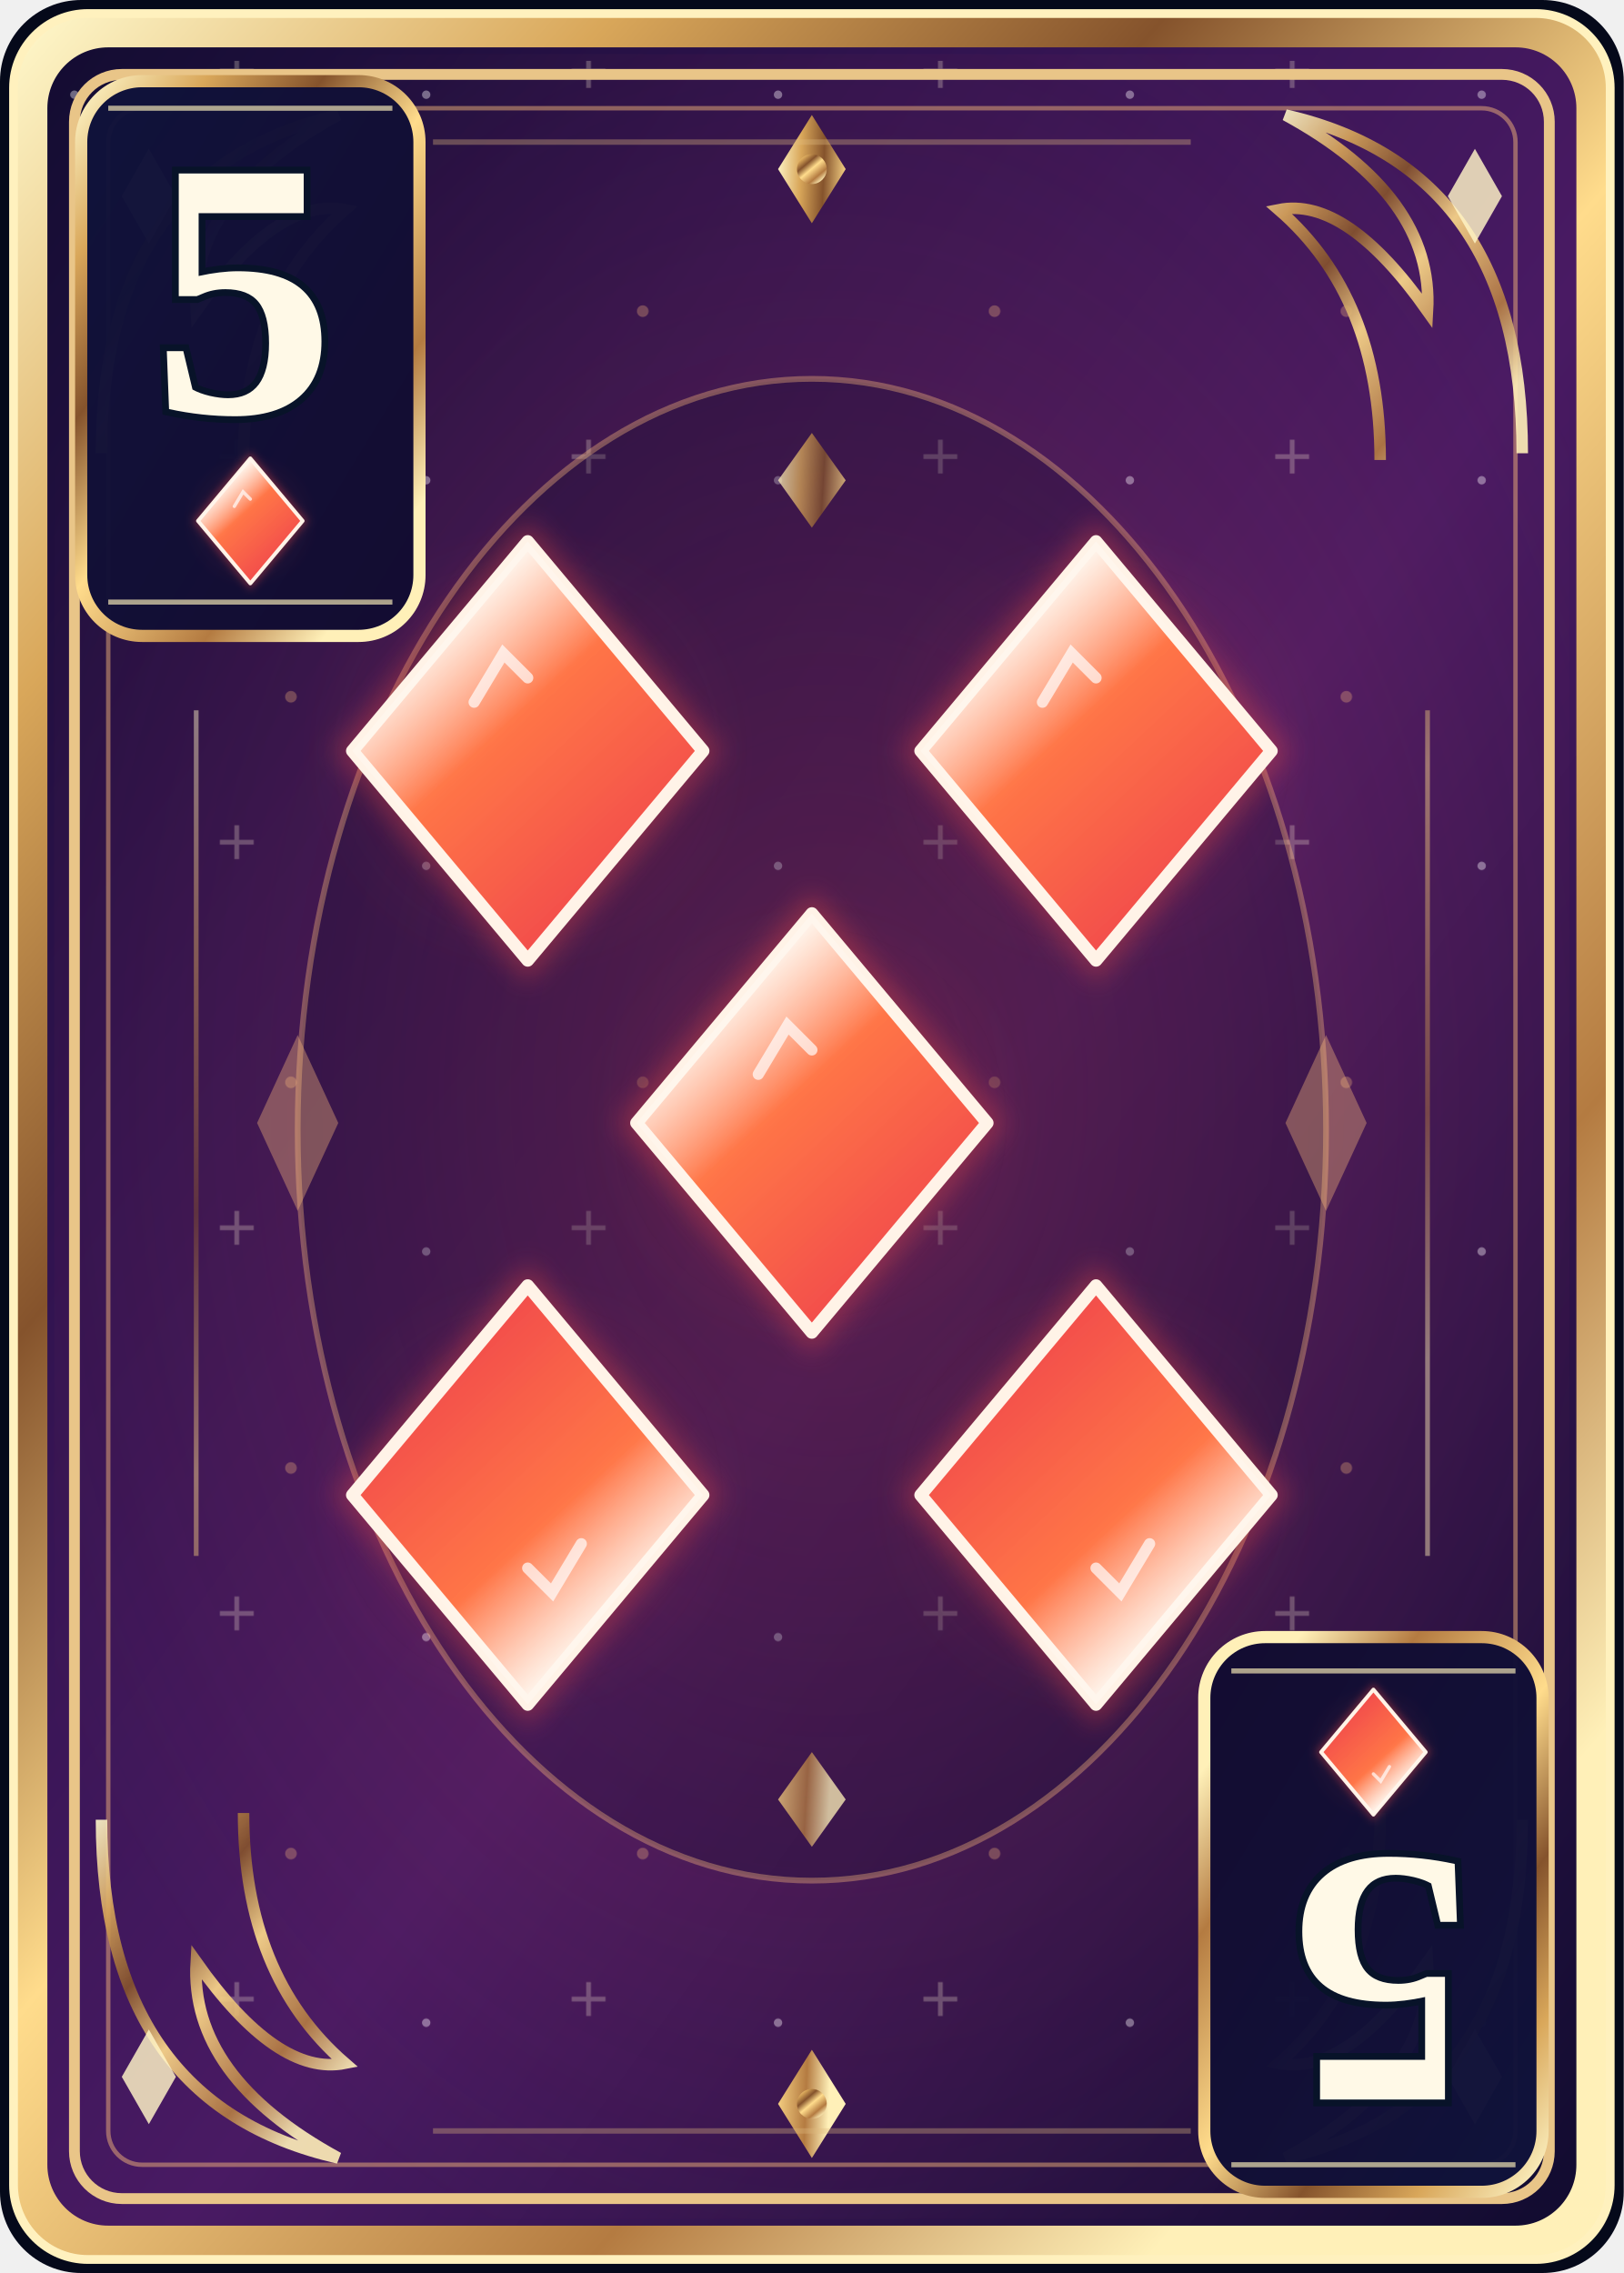
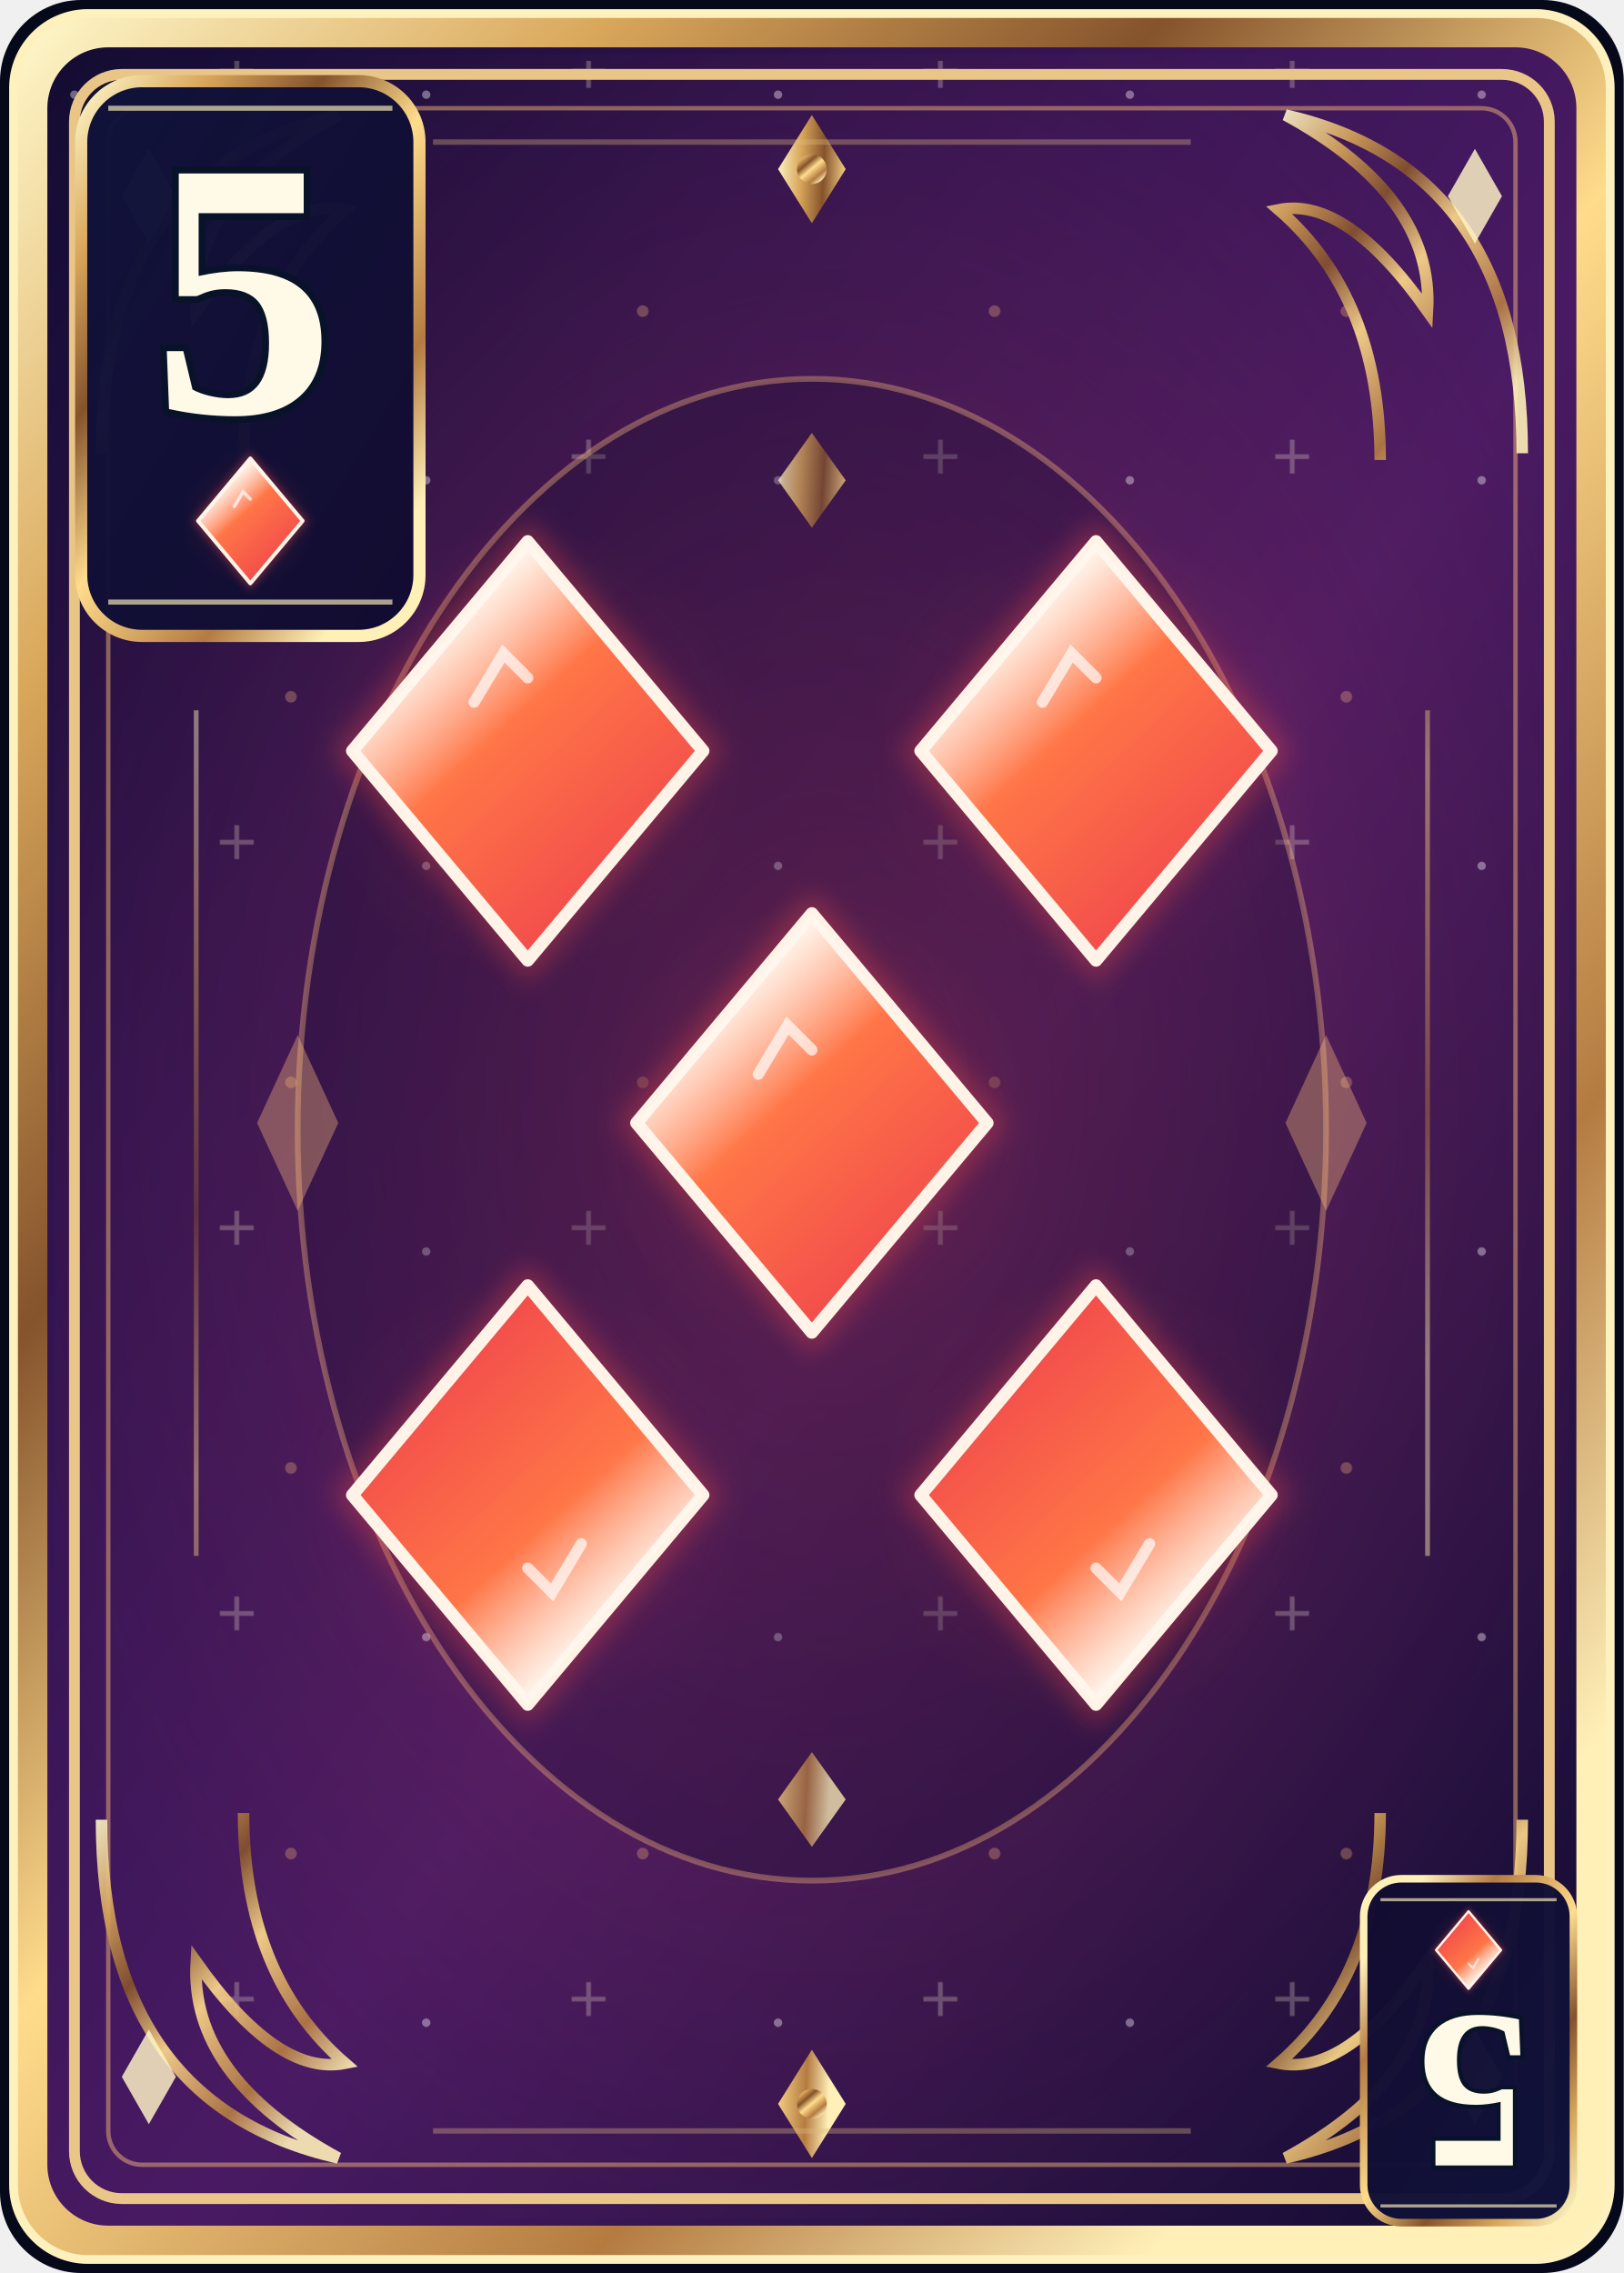
<svg xmlns="http://www.w3.org/2000/svg" viewBox="0 0 240 336" width="240" height="336" role="img" aria-label="5 of Diamonds — Mystic Royale V3" data-theme="mystic-royale-v3" data-rank="5" data-suit="D" data-card="D-5">
  <defs>
    <linearGradient id="velvet" x1="0%" y1="0%" x2="96%" y2="100%">
      <stop offset="0%" stop-color="#130c31" />
      <stop offset="28%" stop-color="#30134f" />
      <stop offset="56%" stop-color="#491a63" />
      <stop offset="100%" stop-color="#130c31" />
    </linearGradient>
    <radialGradient id="aura" cx="51%" cy="48%" r="59%">
      <stop offset="0%" stop-color="#f34b47" stop-opacity=".27" />
      <stop offset="60%" stop-color="#f34b47" stop-opacity=".08" />
      <stop offset="100%" stop-color="#f34b47" stop-opacity="0" />
    </radialGradient>
    <linearGradient id="gold" x1="0%" y1="0%" x2="84%" y2="100%">
      <stop offset="0%" stop-color="#fff8cb" />
      <stop offset="18%" stop-color="#d9a75a" />
      <stop offset="35%" stop-color="#85532c" />
      <stop offset="53%" stop-color="#ffdc8c" />
      <stop offset="77%" stop-color="#b47b41" />
      <stop offset="94%" stop-color="#fff0b8" />
    </linearGradient>
    <linearGradient id="gem" x1="17%" y1="3%" x2="91%" y2="100%">
      <stop offset="0%" stop-color="#fffdf8" />
      <stop offset="15%" stop-color="#fff3e7" />
      <stop offset="40%" stop-color="#ff6c3a" />
      <stop offset="78%" stop-color="#f34b47" />
      <stop offset="100%" stop-color="#30134f" />
    </linearGradient>
    <linearGradient id="gemshine" x1="20%" y1="3%" x2="91%" y2="92%">
      <stop offset="0%" stop-color="#ffffff" stop-opacity=".91" />
      <stop offset="43%" stop-color="#ffffff" stop-opacity=".16" />
      <stop offset="100%" stop-color="#ffffff" stop-opacity="0" />
    </linearGradient>
    <radialGradient id="halo">
      <stop offset="0%" stop-color="#f34b47" stop-opacity=".64" />
      <stop offset="54%" stop-color="#f34b47" stop-opacity=".14" />
      <stop offset="100%" stop-color="#f34b47" stop-opacity="0" />
    </radialGradient>
    <linearGradient id="portraitFade" x1="0%" y1="0%" x2="0%" y2="100%">
      <stop offset="0%" stop-color="#130c31" stop-opacity=".03" />
      <stop offset="69%" stop-color="#130c31" stop-opacity=".05" />
      <stop offset="100%" stop-color="#130c31" stop-opacity=".89" />
    </linearGradient>
    <linearGradient id="indexBg" x1="0%" y1="0%" x2="100%" y2="100%">
      <stop offset="0%" stop-color="#10133b" stop-opacity=".98" />
      <stop offset="100%" stop-color="#130c31" stop-opacity=".98" />
    </linearGradient>
    <filter id="soft" x="-50%" y="-50%" width="200%" height="200%">
      <feGaussianBlur stdDeviation="2.6" />
    </filter>
    <pattern id="stars" width="52" height="57" patternUnits="userSpaceOnUse">
      <circle cx="11" cy="14" r=".62" fill="#fff9ff" opacity=".39" />
      <circle cx="43" cy="46" r=".86" fill="#ffbf7d" opacity=".3" />
      <path d="M35 8v5m-2.5-2.5h5" stroke="#fff2d7" stroke-width=".7" opacity=".26" />
    </pattern>
    <path id="suit" d="M0 -43 L36 0 L0 43 L-36 0Z" />
    <clipPath id="portraitClip">
      <rect x="41" y="76" width="158" height="190" rx="10" />
    </clipPath>
  </defs>
  <rect width="240" height="336" rx="12" fill="#05091a" />
  <rect x="2" y="2" width="236" height="332" rx="11" fill="url(#gold)" stroke="#fff1be" stroke-width="1.3" />
  <rect x="7" y="7" width="226" height="322" rx="9" fill="url(#velvet)" />
  <rect x="8" y="8" width="224" height="320" rx="8" fill="url(#aura)" />
  <rect x="9" y="9" width="222" height="318" rx="8" fill="url(#stars)" />
  <rect x="11" y="11" width="218" height="314" rx="7" fill="none" stroke="#e9c588" stroke-width="1.6" />
  <rect x="16" y="16" width="208" height="304" rx="5" fill="none" stroke="#ffbf7d" stroke-opacity=".46" stroke-width=".65" />
  <path d="M29 105L29 230M211 105L211 230" stroke="url(#gold)" stroke-width=".7" opacity=".46" />
  <g stroke="url(#gold)" stroke-width="1.7" fill="none" opacity=".9">
    <path d="M15 67Q15 25 50 17Q28 29 29 46Q41 29 51 31Q36 44 36 68" />
    <path d="M225 67Q225 25 190 17Q212 29 211 46Q199 29 189 31Q204 44 204 68" />
    <path d="M15 269Q15 311 50 319Q28 307 29 290Q41 307 51 305Q36 292 36 268" />
    <path d="M225 269Q225 311 190 319Q212 307 211 290Q199 307 189 305Q204 292 204 268" />
  </g>
  <g fill="#fff4c7" opacity=".83">
    <path d="M22 22l4 7-4 7-4-7Z M218 22l4 7-4 7-4-7Z M22 314l4-7-4-7-4 7Z M218 314l4-7-4-7-4 7Z" />
  </g>
  <g fill="url(#gold)">
    <path d="M120 17l5 8-5 8-5-8Z M120 319l5-8-5-8-5 8Z" />
    <circle cx="120" cy="25" r="2.2" />
    <circle cx="120" cy="311" r="2.2" />
  </g>
  <path d="M64 21h112M64 315h112" stroke="#dfb97e" stroke-width=".8" opacity=".35" />
  <ellipse cx="120" cy="167" rx="76" ry="111" fill="#130c31" opacity=".27" />
  <ellipse cx="120" cy="167" rx="76" ry="111" fill="none" stroke="#ffbf7d" stroke-width=".85" opacity=".36" />
  <path d="M120 64l5 7-5 7-5-7ZM120 259l5 7-5 7-5-7Z" fill="url(#gold)" opacity=".76" />
  <path d="M44 153l6 13-6 13-6-13ZM196 153l6 13-6 13-6-13Z" fill="#ffbf7d" opacity=".36" />
  <g class="royal-pip" transform="translate(78 111) rotate(0) scale(0.72)">
    <circle r="47" fill="url(#halo)" opacity=".40" />
    <use href="#suit" fill="#f34b47" stroke="#f34b47" stroke-width="6" filter="url(#soft)" opacity=".35" />
    <use href="#suit" fill="url(#gem)" stroke="#fff3e7" stroke-width="2.6" stroke-linejoin="round" />
    <use href="#suit" fill="url(#gemshine)" opacity=".41" />
    <path d="M-11 -10L-5 -20L0 -15" fill="none" stroke="#ffffff" stroke-width="2.3" opacity=".68" stroke-linecap="round" />
  </g>
  <g class="royal-pip" transform="translate(162 111) rotate(0) scale(0.72)">
    <circle r="47" fill="url(#halo)" opacity=".40" />
    <use href="#suit" fill="#f34b47" stroke="#f34b47" stroke-width="6" filter="url(#soft)" opacity=".35" />
    <use href="#suit" fill="url(#gem)" stroke="#fff3e7" stroke-width="2.6" stroke-linejoin="round" />
    <use href="#suit" fill="url(#gemshine)" opacity=".41" />
    <path d="M-11 -10L-5 -20L0 -15" fill="none" stroke="#ffffff" stroke-width="2.3" opacity=".68" stroke-linecap="round" />
  </g>
  <g class="royal-pip" transform="translate(120 166) rotate(0) scale(0.72)">
    <circle r="47" fill="url(#halo)" opacity=".40" />
    <use href="#suit" fill="#f34b47" stroke="#f34b47" stroke-width="6" filter="url(#soft)" opacity=".35" />
    <use href="#suit" fill="url(#gem)" stroke="#fff3e7" stroke-width="2.6" stroke-linejoin="round" />
    <use href="#suit" fill="url(#gemshine)" opacity=".41" />
    <path d="M-11 -10L-5 -20L0 -15" fill="none" stroke="#ffffff" stroke-width="2.3" opacity=".68" stroke-linecap="round" />
  </g>
  <g class="royal-pip" transform="translate(78 221) rotate(180) scale(0.72)">
    <circle r="47" fill="url(#halo)" opacity=".40" />
    <use href="#suit" fill="#f34b47" stroke="#f34b47" stroke-width="6" filter="url(#soft)" opacity=".35" />
    <use href="#suit" fill="url(#gem)" stroke="#fff3e7" stroke-width="2.6" stroke-linejoin="round" />
    <use href="#suit" fill="url(#gemshine)" opacity=".41" />
    <path d="M-11 -10L-5 -20L0 -15" fill="none" stroke="#ffffff" stroke-width="2.3" opacity=".68" stroke-linecap="round" />
  </g>
  <g class="royal-pip" transform="translate(162 221) rotate(180) scale(0.72)">
    <circle r="47" fill="url(#halo)" opacity=".40" />
    <use href="#suit" fill="#f34b47" stroke="#f34b47" stroke-width="6" filter="url(#soft)" opacity=".35" />
    <use href="#suit" fill="url(#gem)" stroke="#fff3e7" stroke-width="2.6" stroke-linejoin="round" />
    <use href="#suit" fill="url(#gemshine)" opacity=".41" />
    <path d="M-11 -10L-5 -20L0 -15" fill="none" stroke="#ffffff" stroke-width="2.3" opacity=".68" stroke-linecap="round" />
  </g>
  <g class="corner-index">
    <rect x="12" y="12" width="50" height="82" rx="9" fill="url(#indexBg)" stroke="url(#gold)" stroke-width="1.8" />
    <path d="M16 16h42M16 89h42" stroke="#fff2bd" stroke-width=".75" opacity=".65" />
    <text x="36" y="61" text-anchor="middle" font-family="Georgia,Times New Roman,serif" font-weight="bold" font-size="54" fill="#fff9e7" stroke="#081329" stroke-width="2" paint-order="stroke">5</text>
    <g class="royal-pip" transform="translate(37 77) rotate(0) scale(0.215)">
      <circle r="47" fill="url(#halo)" opacity=".40" />
      <use href="#suit" fill="#f34b47" stroke="#f34b47" stroke-width="6" filter="url(#soft)" opacity=".35" />
      <use href="#suit" fill="url(#gem)" stroke="#fff3e7" stroke-width="2.6" stroke-linejoin="round" />
      <use href="#suit" fill="url(#gemshine)" opacity=".41" />
      <path d="M-11 -10L-5 -20L0 -15" fill="none" stroke="#ffffff" stroke-width="2.3" opacity=".68" stroke-linecap="round" />
    </g>
  </g>
-   <g class="corner-index" transform="translate(240 336) rotate(180)">
+   <g class="corner-index" transform="translate(240 336) rotate(180) scale(.62)">
    <rect x="12" y="12" width="50" height="82" rx="9" fill="url(#indexBg)" stroke="url(#gold)" stroke-width="1.8" />
    <path d="M16 16h42M16 89h42" stroke="#fff2bd" stroke-width=".75" opacity=".65" />
    <text x="36" y="61" text-anchor="middle" font-family="Georgia,Times New Roman,serif" font-weight="bold" font-size="54" fill="#fff9e7" stroke="#081329" stroke-width="2" paint-order="stroke">5</text>
    <g class="royal-pip" transform="translate(37 77) rotate(0) scale(0.215)">
      <circle r="47" fill="url(#halo)" opacity=".40" />
      <use href="#suit" fill="#f34b47" stroke="#f34b47" stroke-width="6" filter="url(#soft)" opacity=".35" />
      <use href="#suit" fill="url(#gem)" stroke="#fff3e7" stroke-width="2.6" stroke-linejoin="round" />
      <use href="#suit" fill="url(#gemshine)" opacity=".41" />
      <path d="M-11 -10L-5 -20L0 -15" fill="none" stroke="#ffffff" stroke-width="2.3" opacity=".68" stroke-linecap="round" />
    </g>
  </g>
</svg>
